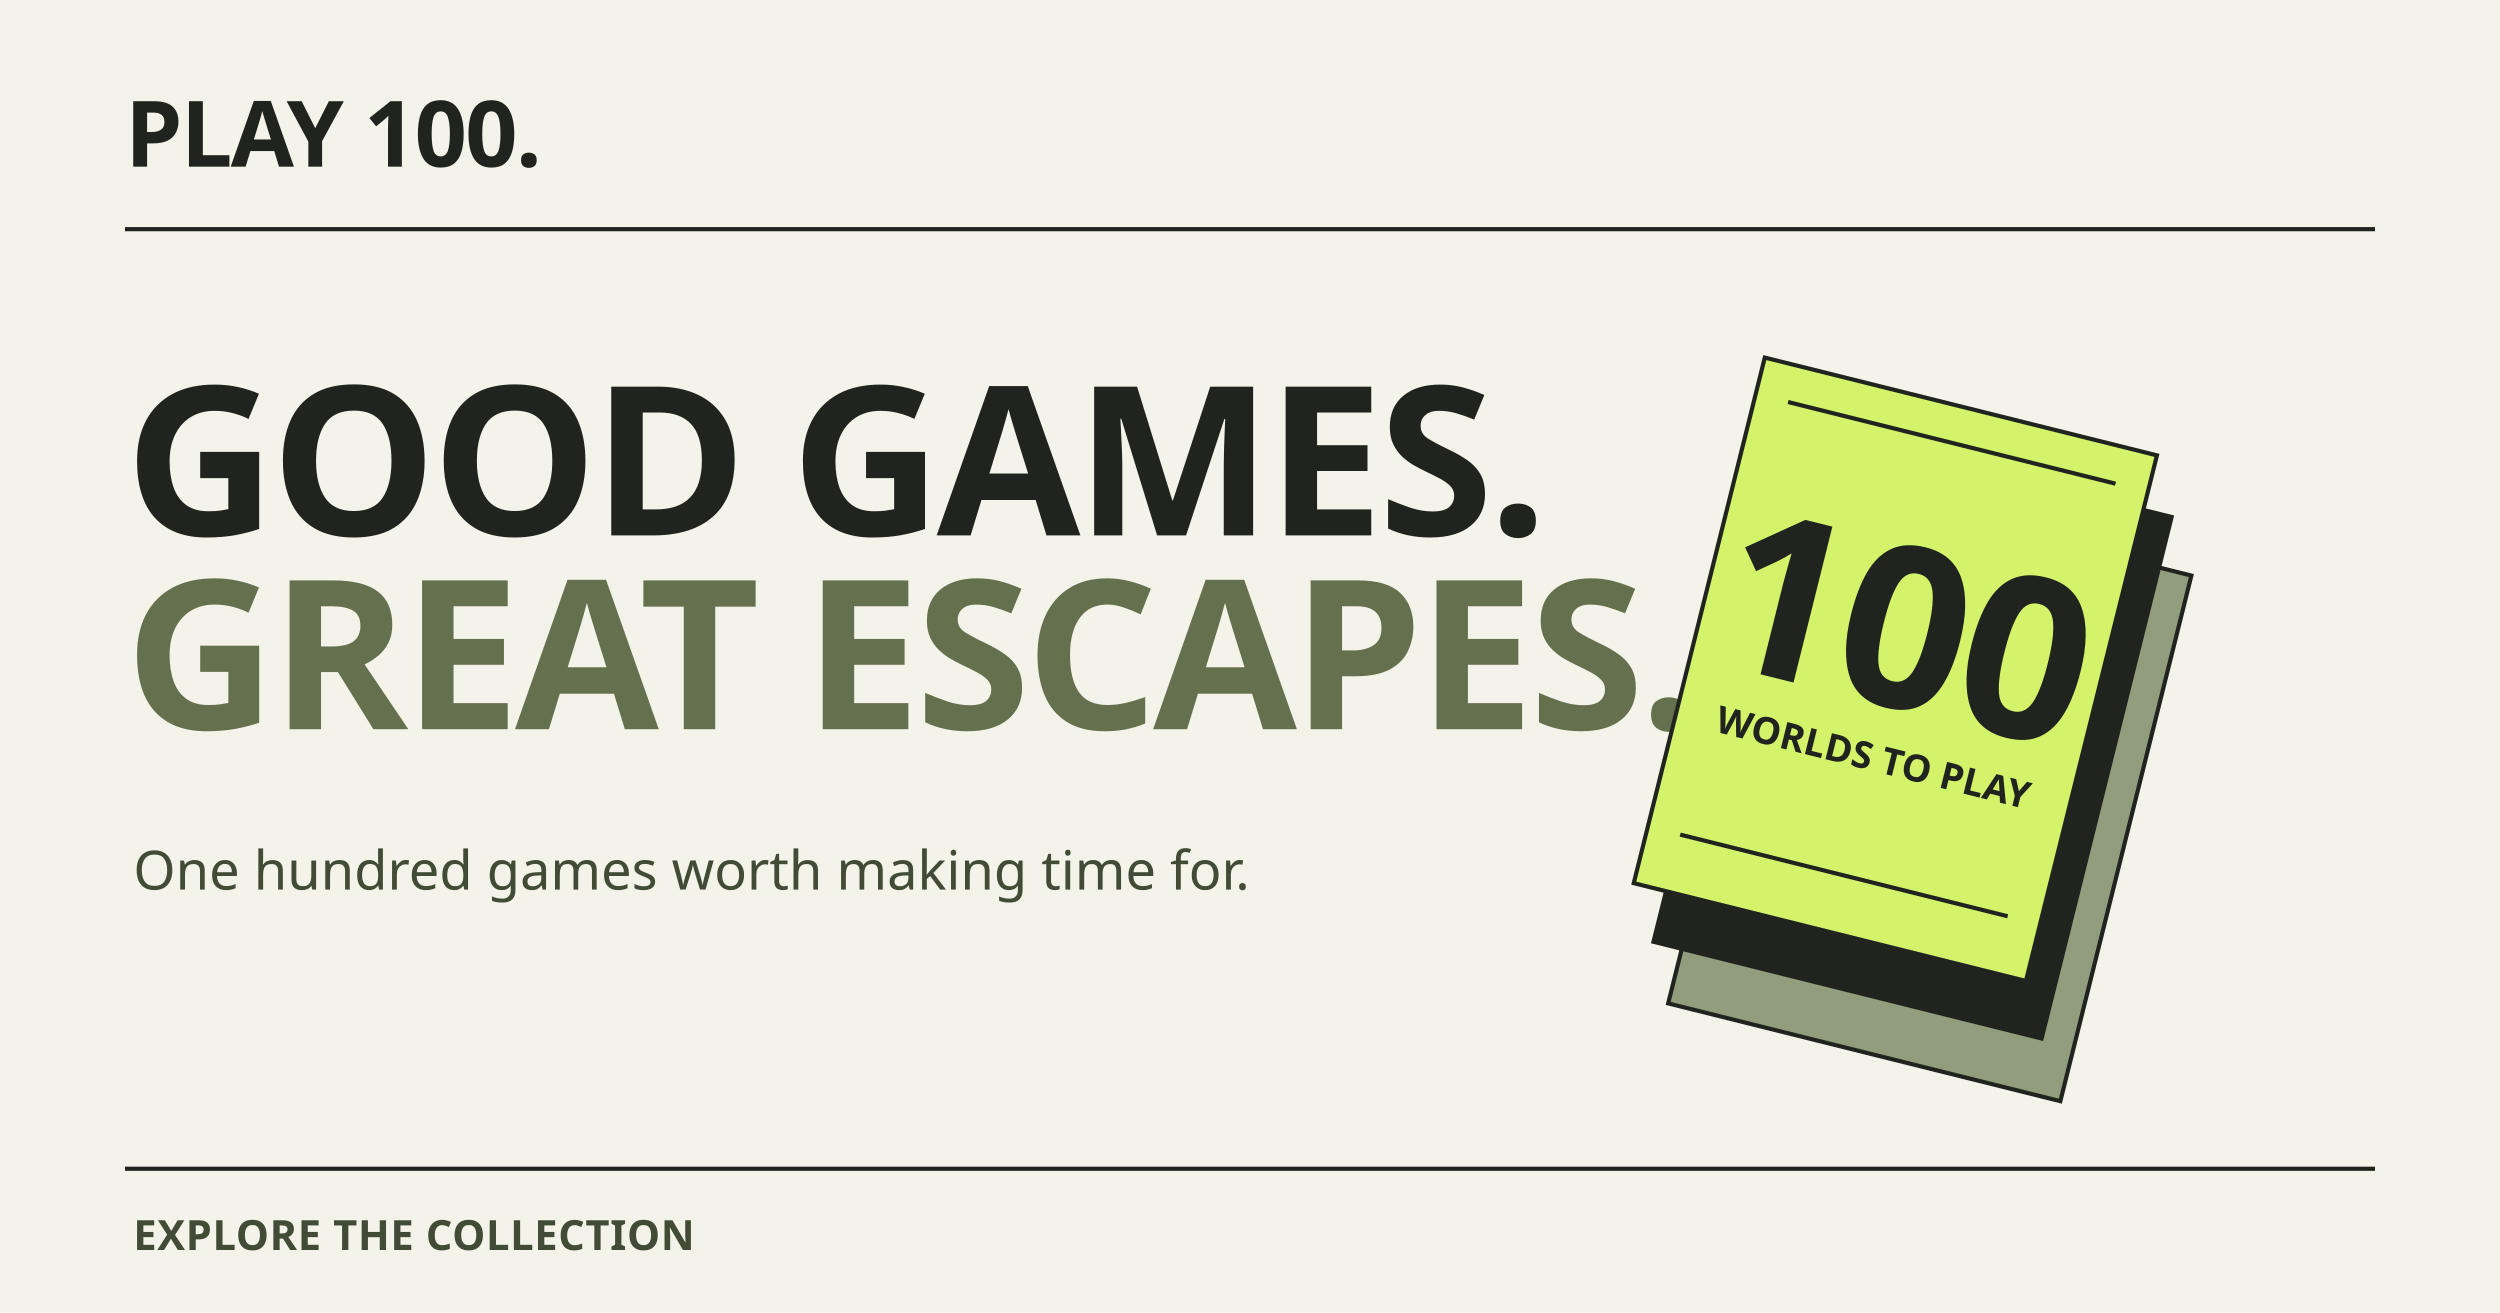
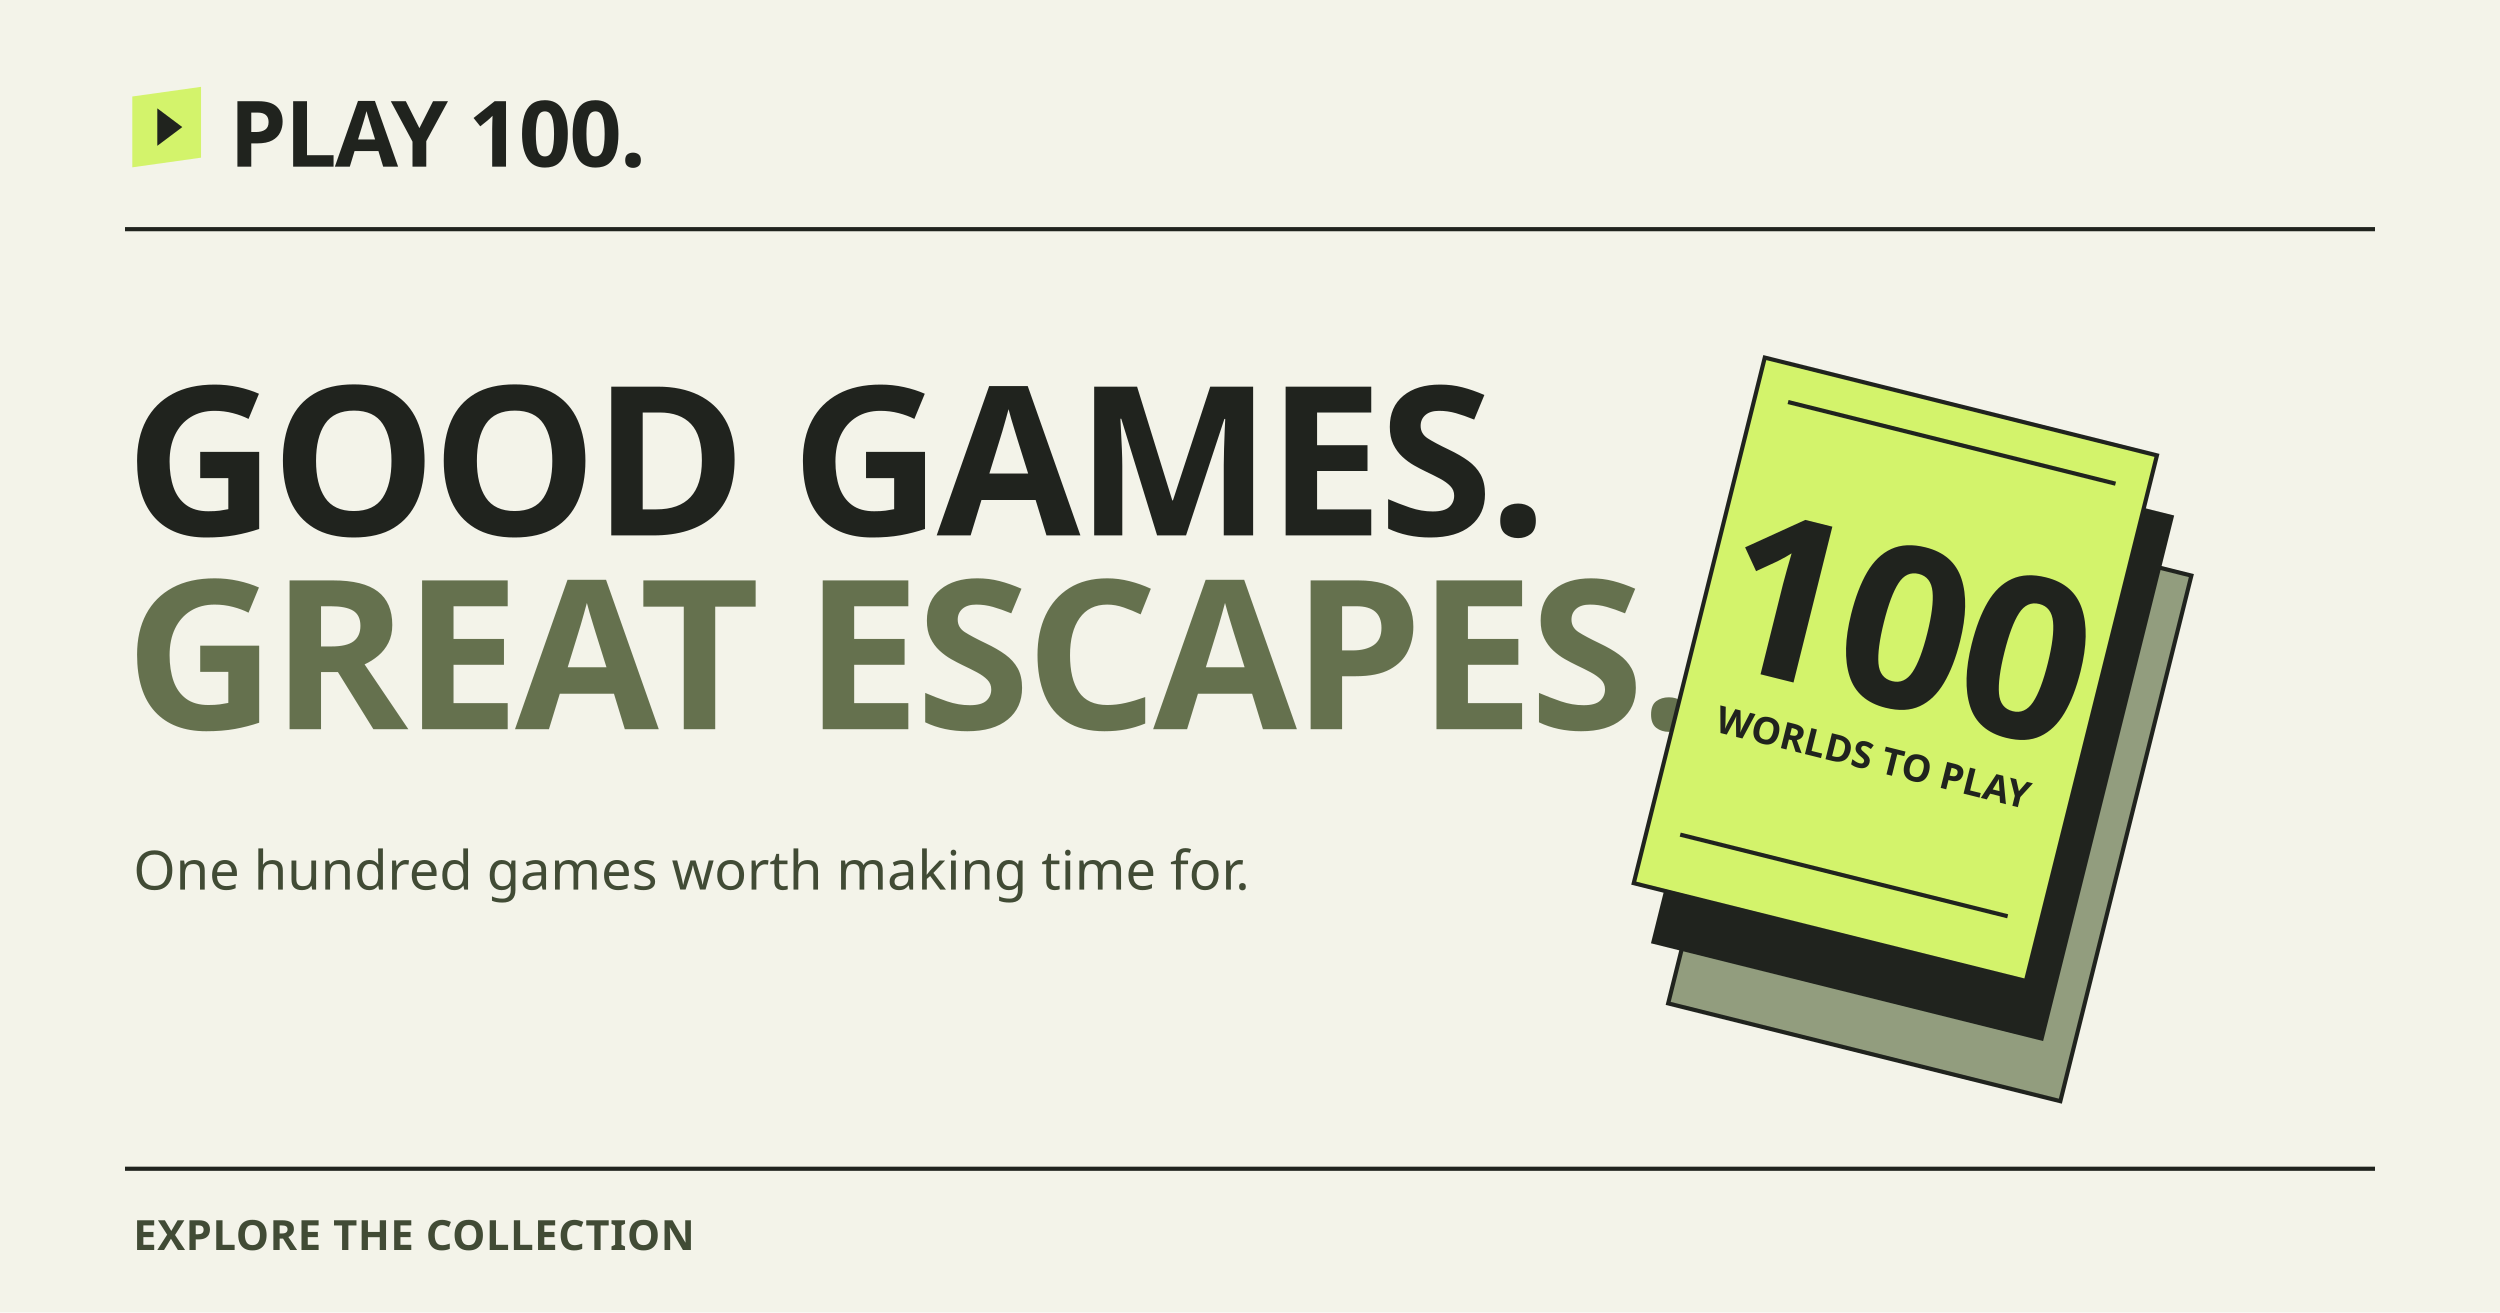
<svg xmlns="http://www.w3.org/2000/svg" width="1200" height="630" viewBox="0 0 1200 630">
  <rect width="1200" height="630" fill="#f3f3e9" />
  <path d="M60 110h1080M60 561h1080" stroke="#20231e" stroke-width="2" />
-   <text x="60" y="80" font-family="'Barlow Condensed', sans-serif" font-weight="700" font-size="44" letter-spacing="-.88" fill="#20231e">PLAY 100.</text>
+   <g id="play-tile" transform="translate(60 40)">
+     <path d="M3.5 6.319 36.5 1.681v34L3.5 40.319Z" fill="#d3f36b" />
+     <path d="m15.5 12 12 9-12 9Z" fill="#20231e" />
+   </g>
+   <text x="110" y="80" font-family="'Barlow Condensed', sans-serif" font-weight="700" font-size="44" letter-spacing="-.88" fill="#20231e">PLAY 100.</text>
  <text x="60" y="257" font-family="'Barlow Condensed', sans-serif" font-weight="800" font-size="100" letter-spacing="-2.4" fill="#20231e">GOOD GAMES.</text>
  <text x="60" y="350" font-family="'Barlow Condensed', sans-serif" font-weight="800" font-size="100" letter-spacing="-2.4" fill="#65714e">GREAT ESCAPES.</text>
  <text x="64" y="427" font-family="'Hanken Grotesk Variable', sans-serif" font-weight="400" font-size="26" fill="#414b35">One hundred games worth making time for.</text>
  <text x="64" y="600" font-family="'Hanken Grotesk Variable', sans-serif" font-weight="600" font-size="20" letter-spacing=".3" fill="#414b35">EXPLORE THE COLLECTION</text>
  <g transform="translate(850 160) rotate(14)">
    <path d="M30 64h194v260H30z" fill="#929d7e" stroke="#20231e" stroke-width="2" />
    <path d="M15 38h194v260H15z" fill="#20231e" />
    <path d="M0 12h194v260H0z" fill="#d3f36b" stroke="#20231e" stroke-width="2" />
    <path d="M16 30h162M16 244h162" stroke="#20231e" stroke-width="2" />
    <text x="97" y="160" text-anchor="middle" font-family="'Barlow Condensed', sans-serif" font-size="108" font-weight="900" letter-spacing="-2.16" fill="#20231e">100</text>
    <text x="97" y="192" text-anchor="middle" font-family="'Hanken Grotesk Variable', sans-serif" font-size="18" font-weight="700" fill="#20231e">WORLDS TO PLAY</text>
  </g>
</svg>
